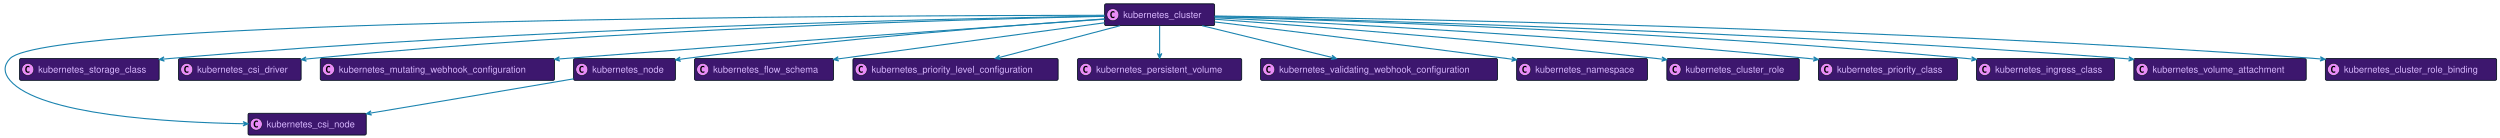
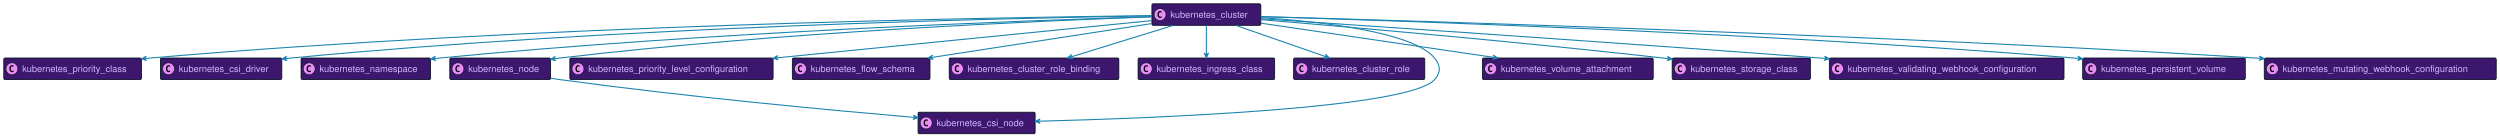
- <svg xmlns="http://www.w3.org/2000/svg" xmlns:xlink="http://www.w3.org/1999/xlink" width="4569" height="252" preserveAspectRatio="none" style="width:4569px;height:252px;background:#00000000">
-   <a xlink:actuate="onRequest" xlink:href="#a" xlink:show="new" xlink:title="#kubernetes_csi_node" xlink:type="simple" target="_top">
-     <rect id="a" width="216" height="39.789" x="453.33" y="207" fill="#3D176E" rx="2.5" ry="2.5" style="stroke:#000d19;stroke-width:1.5" />
-     <circle cx="468.33" cy="226.894" r="11" fill="#E98DF7" style="stroke:#000d19;stroke-width:1" />
-     <path d="M471.299 232.535q-.578.297-1.219.438-.64.156-1.344.156-2.5 0-3.828-1.64-1.312-1.657-1.312-4.782t1.312-4.781q1.328-1.656 3.828-1.656.703 0 1.344.156.656.156 1.219.453v2.719q-.625-.579-1.219-.844-.594-.281-1.219-.281-1.344 0-2.031 1.078-.688 1.062-.688 3.156 0 2.094.688 3.172.688 1.062 2.031 1.062.625 0 1.219-.265.594-.281 1.219-.86v2.72Z" />
-     <text x="487.33" y="232.78" fill="#D9B8FF" font-family="Helvetica" font-size="17" textLength="174">kubernetes_csi_node</text>
+ <svg xmlns="http://www.w3.org/2000/svg" xmlns:xlink="http://www.w3.org/1999/xlink" width="4613" height="252" preserveAspectRatio="none" style="width:4613px;height:252px;background:#00000000">
+   <a xlink:actuate="onRequest" xlink:href="#a" xlink:show="new" xlink:title="#kubernetes_priority_class" xlink:type="simple" target="_top">
+     <rect id="a" width="254" height="39.789" x="7" y="107" fill="#3D176E" rx="2.5" ry="2.5" style="stroke:#000d19;stroke-width:1.5" />
+     <circle cx="22" cy="126.894" r="11" fill="#E98DF7" style="stroke:#000d19;stroke-width:1" />
+     <path d="M24.969 132.535q-.578.297-1.219.438-.64.156-1.344.156-2.5 0-3.828-1.64-1.312-1.657-1.312-4.782t1.312-4.781q1.328-1.657 3.828-1.657.703 0 1.344.157.656.156 1.219.453v2.719q-.625-.579-1.219-.844-.594-.281-1.219-.281-1.343 0-2.031 1.078-.688 1.062-.688 3.156 0 2.094.688 3.172.688 1.062 2.031 1.062.625 0 1.219-.265.594-.281 1.219-.86v2.72Z" />
+     <text x="41" y="132.78" fill="#D9B8FF" font-family="Helvetica" font-size="17" textLength="212">kubernetes_priority_class</text>
  </a>
-   <a xlink:actuate="onRequest" xlink:href="#b" xlink:show="new" xlink:title="#kubernetes_storage_class" xlink:type="simple" target="_top">
-     <rect id="b" width="255" height="39.789" x="35.83" y="107" fill="#3D176E" rx="2.5" ry="2.5" style="stroke:#000d19;stroke-width:1.5" />
-     <circle cx="50.83" cy="126.894" r="11" fill="#E98DF7" style="stroke:#000d19;stroke-width:1" />
-     <path d="M53.799 132.535q-.578.297-1.219.438-.64.156-1.344.156-2.5 0-3.828-1.64-1.312-1.657-1.312-4.782t1.312-4.781q1.328-1.657 3.828-1.657.703 0 1.344.157.656.156 1.219.453v2.719q-.625-.579-1.219-.844-.594-.281-1.219-.281-1.343 0-2.031 1.078-.688 1.062-.688 3.156 0 2.094.688 3.172.688 1.062 2.031 1.062.625 0 1.219-.265.594-.281 1.219-.86v2.72Z" />
-     <text x="69.83" y="132.78" fill="#D9B8FF" font-family="Helvetica" font-size="17" textLength="213">kubernetes_storage_class</text>
+   <a xlink:actuate="onRequest" xlink:href="#b" xlink:show="new" xlink:title="#kubernetes_csi_driver" xlink:type="simple" target="_top">
+     <rect id="b" width="224" height="39.789" x="296" y="107" fill="#3D176E" rx="2.5" ry="2.5" style="stroke:#000d19;stroke-width:1.5" />
+     <circle cx="311" cy="126.894" r="11" fill="#E98DF7" style="stroke:#000d19;stroke-width:1" />
+     <path d="M313.969 132.535q-.578.297-1.219.438-.64.156-1.344.156-2.5 0-3.828-1.64-1.312-1.657-1.312-4.782t1.312-4.781q1.328-1.657 3.828-1.657.703 0 1.344.157.656.156 1.219.453v2.719q-.625-.579-1.219-.844-.594-.281-1.219-.281-1.344 0-2.031 1.078-.688 1.062-.688 3.156 0 2.094.688 3.172.688 1.062 2.031 1.062.625 0 1.219-.265.594-.281 1.219-.86v2.72Z" />
+     <text x="330" y="132.78" fill="#D9B8FF" font-family="Helvetica" font-size="17" textLength="182">kubernetes_csi_driver</text>
  </a>
-   <a xlink:actuate="onRequest" xlink:href="#c" xlink:show="new" xlink:title="#kubernetes_csi_driver" xlink:type="simple" target="_top">
-     <rect id="c" width="224" height="39.789" x="326.33" y="107" fill="#3D176E" rx="2.5" ry="2.5" style="stroke:#000d19;stroke-width:1.5" />
-     <circle cx="341.33" cy="126.894" r="11" fill="#E98DF7" style="stroke:#000d19;stroke-width:1" />
-     <path d="M344.299 132.535q-.578.297-1.219.438-.64.156-1.344.156-2.5 0-3.828-1.64-1.312-1.657-1.312-4.782t1.312-4.781q1.328-1.657 3.828-1.657.703 0 1.344.157.656.156 1.219.453v2.719q-.625-.579-1.219-.844-.594-.281-1.219-.281-1.344 0-2.031 1.078-.688 1.062-.688 3.156 0 2.094.688 3.172.688 1.062 2.031 1.062.625 0 1.219-.265.594-.281 1.219-.86v2.72Z" />
-     <text x="360.33" y="132.78" fill="#D9B8FF" font-family="Helvetica" font-size="17" textLength="182">kubernetes_csi_driver</text>
+   <a xlink:actuate="onRequest" xlink:href="#c" xlink:show="new" xlink:title="#kubernetes_namespace" xlink:type="simple" target="_top">
+     <rect id="c" width="239" height="39.789" x="555.5" y="107" fill="#3D176E" rx="2.5" ry="2.5" style="stroke:#000d19;stroke-width:1.5" />
+     <circle cx="570.5" cy="126.894" r="11" fill="#E98DF7" style="stroke:#000d19;stroke-width:1" />
+     <path d="M573.469 132.535q-.578.297-1.219.438-.64.156-1.344.156-2.5 0-3.828-1.64-1.312-1.657-1.312-4.782t1.312-4.781q1.328-1.657 3.828-1.657.703 0 1.344.157.656.156 1.219.453v2.719q-.625-.579-1.219-.844-.594-.281-1.219-.281-1.343 0-2.031 1.078-.688 1.062-.688 3.156 0 2.094.688 3.172.688 1.062 2.031 1.062.625 0 1.219-.265.594-.281 1.219-.86v2.72Z" />
+     <text x="589.5" y="132.78" fill="#D9B8FF" font-family="Helvetica" font-size="17" textLength="197">kubernetes_namespace</text>
  </a>
-   <a xlink:actuate="onRequest" xlink:href="#d" xlink:show="new" xlink:title="#kubernetes_mutating_webhook_configuration" xlink:type="simple" target="_top">
-     <rect id="d" width="428" height="39.789" x="585.33" y="107" fill="#3D176E" rx="2.5" ry="2.5" style="stroke:#000d19;stroke-width:1.5" />
-     <circle cx="600.33" cy="126.894" r="11" fill="#E98DF7" style="stroke:#000d19;stroke-width:1" />
-     <path d="M603.299 132.535q-.578.297-1.219.438-.64.156-1.344.156-2.5 0-3.828-1.64-1.312-1.657-1.312-4.782t1.312-4.781q1.328-1.657 3.828-1.657.703 0 1.344.157.656.156 1.219.453v2.719q-.625-.579-1.219-.844-.594-.281-1.219-.281-1.343 0-2.031 1.078-.688 1.062-.688 3.156 0 2.094.688 3.172.688 1.062 2.031 1.062.625 0 1.219-.265.594-.281 1.219-.86v2.72Z" />
-     <text x="619.33" y="132.78" fill="#D9B8FF" font-family="Helvetica" font-size="17" textLength="386">kubernetes_mutating_webhook_configuration</text>
+   <a xlink:actuate="onRequest" xlink:href="#d" xlink:show="new" xlink:title="#kubernetes_cluster" xlink:type="simple" target="_top">
+     <rect id="d" width="201" height="39.789" x="2125.5" y="7" fill="#3D176E" rx="2.5" ry="2.5" style="stroke:#000d19;stroke-width:1.5" />
+     <circle cx="2140.5" cy="26.895" r="11" fill="#E98DF7" style="stroke:#000d19;stroke-width:1" />
+     <path d="M2143.469 32.535q-.578.297-1.219.438-.64.156-1.344.156-2.5 0-3.828-1.64-1.312-1.657-1.312-4.782t1.312-4.781q1.328-1.656 3.828-1.656.703 0 1.344.156.656.156 1.219.453v2.719q-.625-.578-1.219-.844-.594-.281-1.219-.281-1.343 0-2.031 1.078-.688 1.062-.688 3.156 0 2.094.688 3.172.688 1.062 2.031 1.062.625 0 1.219-.265.594-.281 1.219-.86v2.72Z" />
+     <text x="2159.5" y="32.78" fill="#D9B8FF" font-family="Helvetica" font-size="17" textLength="159">kubernetes_cluster</text>
  </a>
  <a xlink:actuate="onRequest" xlink:href="#e" xlink:show="new" xlink:title="#kubernetes_node" xlink:type="simple" target="_top">
-     <rect id="e" width="186" height="39.789" x="1048.33" y="107" fill="#3D176E" rx="2.5" ry="2.5" style="stroke:#000d19;stroke-width:1.5" />
-     <circle cx="1063.33" cy="126.894" r="11" fill="#E98DF7" style="stroke:#000d19;stroke-width:1" />
-     <path d="M1066.299 132.535q-.578.297-1.219.438-.64.156-1.344.156-2.5 0-3.828-1.64-1.312-1.657-1.312-4.782t1.312-4.781q1.328-1.657 3.828-1.657.703 0 1.344.157.656.156 1.219.453v2.719q-.625-.579-1.219-.844-.594-.281-1.219-.281-1.344 0-2.031 1.078-.688 1.062-.688 3.156 0 2.094.688 3.172.688 1.062 2.031 1.062.625 0 1.219-.265.594-.281 1.219-.86v2.72Z" />
-     <text x="1082.33" y="132.78" fill="#D9B8FF" font-family="Helvetica" font-size="17" textLength="144">kubernetes_node</text>
+     <rect id="e" width="186" height="39.789" x="830" y="107" fill="#3D176E" rx="2.5" ry="2.5" style="stroke:#000d19;stroke-width:1.5" />
+     <circle cx="845" cy="126.894" r="11" fill="#E98DF7" style="stroke:#000d19;stroke-width:1" />
+     <path d="M847.969 132.535q-.578.297-1.219.438-.64.156-1.344.156-2.5 0-3.828-1.64-1.312-1.657-1.312-4.782t1.312-4.781q1.328-1.657 3.828-1.657.703 0 1.344.157.656.156 1.219.453v2.719q-.625-.579-1.219-.844-.594-.281-1.219-.281-1.343 0-2.031 1.078-.688 1.062-.688 3.156 0 2.094.688 3.172.688 1.062 2.031 1.062.625 0 1.219-.265.594-.281 1.219-.86v2.72Z" />
+     <text x="864" y="132.78" fill="#D9B8FF" font-family="Helvetica" font-size="17" textLength="144">kubernetes_node</text>
  </a>
-   <a xlink:actuate="onRequest" xlink:href="#f" xlink:show="new" xlink:title="#kubernetes_flow_schema" xlink:type="simple" target="_top">
-     <rect id="f" width="254" height="39.789" x="1269.33" y="107" fill="#3D176E" rx="2.5" ry="2.5" style="stroke:#000d19;stroke-width:1.5" />
-     <circle cx="1284.33" cy="126.894" r="11" fill="#E98DF7" style="stroke:#000d19;stroke-width:1" />
-     <path d="M1287.299 132.535q-.578.297-1.219.438-.64.156-1.344.156-2.5 0-3.828-1.64-1.312-1.657-1.312-4.782t1.312-4.781q1.328-1.657 3.828-1.657.703 0 1.344.157.656.156 1.219.453v2.719q-.625-.579-1.219-.844-.594-.281-1.219-.281-1.344 0-2.031 1.078-.688 1.062-.688 3.156 0 2.094.688 3.172.688 1.062 2.031 1.062.625 0 1.219-.265.594-.281 1.219-.86v2.72Z" />
-     <text x="1303.33" y="132.78" fill="#D9B8FF" font-family="Helvetica" font-size="17" textLength="212">kubernetes_flow_schema</text>
+   <a xlink:actuate="onRequest" xlink:href="#f" xlink:show="new" xlink:title="#kubernetes_priority_level_configuration" xlink:type="simple" target="_top">
+     <rect id="f" width="375" height="39.789" x="1051.5" y="107" fill="#3D176E" rx="2.5" ry="2.5" style="stroke:#000d19;stroke-width:1.5" />
+     <circle cx="1066.5" cy="126.894" r="11" fill="#E98DF7" style="stroke:#000d19;stroke-width:1" />
+     <path d="M1069.469 132.535q-.578.297-1.219.438-.64.156-1.344.156-2.5 0-3.828-1.64-1.312-1.657-1.312-4.782t1.312-4.781q1.328-1.657 3.828-1.657.703 0 1.344.157.656.156 1.219.453v2.719q-.625-.579-1.219-.844-.594-.281-1.219-.281-1.343 0-2.031 1.078-.688 1.062-.688 3.156 0 2.094.688 3.172.688 1.062 2.031 1.062.625 0 1.219-.265.594-.281 1.219-.86v2.72Z" />
+     <text x="1085.5" y="132.78" fill="#D9B8FF" font-family="Helvetica" font-size="17" textLength="333">kubernetes_priority_level_configuration</text>
  </a>
-   <a xlink:actuate="onRequest" xlink:href="#g" xlink:show="new" xlink:title="#kubernetes_priority_level_configuration" xlink:type="simple" target="_top">
-     <rect id="g" width="375" height="39.789" x="1558.83" y="107" fill="#3D176E" rx="2.5" ry="2.5" style="stroke:#000d19;stroke-width:1.5" />
-     <circle cx="1573.83" cy="126.894" r="11" fill="#E98DF7" style="stroke:#000d19;stroke-width:1" />
-     <path d="M1576.799 132.535q-.578.297-1.219.438-.64.156-1.344.156-2.5 0-3.828-1.64-1.312-1.657-1.312-4.782t1.312-4.781q1.328-1.657 3.828-1.657.703 0 1.344.157.656.156 1.219.453v2.719q-.625-.579-1.219-.844-.594-.281-1.219-.281-1.344 0-2.031 1.078-.688 1.062-.688 3.156 0 2.094.688 3.172.688 1.062 2.031 1.062.625 0 1.219-.265.594-.281 1.219-.86v2.72Z" />
-     <text x="1592.83" y="132.78" fill="#D9B8FF" font-family="Helvetica" font-size="17" textLength="333">kubernetes_priority_level_configuration</text>
+   <a xlink:actuate="onRequest" xlink:href="#g" xlink:show="new" xlink:title="#kubernetes_flow_schema" xlink:type="simple" target="_top">
+     <rect id="g" width="254" height="39.789" x="1462" y="107" fill="#3D176E" rx="2.5" ry="2.5" style="stroke:#000d19;stroke-width:1.5" />
+     <circle cx="1477" cy="126.894" r="11" fill="#E98DF7" style="stroke:#000d19;stroke-width:1" />
+     <path d="M1479.969 132.535q-.578.297-1.219.438-.64.156-1.344.156-2.5 0-3.828-1.64-1.312-1.657-1.312-4.782t1.312-4.781q1.328-1.657 3.828-1.657.703 0 1.344.157.656.156 1.219.453v2.719q-.625-.579-1.219-.844-.594-.281-1.219-.281-1.343 0-2.031 1.078-.688 1.062-.688 3.156 0 2.094.688 3.172.688 1.062 2.031 1.062.625 0 1.219-.265.594-.281 1.219-.86v2.72Z" />
+     <text x="1496" y="132.78" fill="#D9B8FF" font-family="Helvetica" font-size="17" textLength="212">kubernetes_flow_schema</text>
  </a>
-   <a xlink:actuate="onRequest" xlink:href="#h" xlink:show="new" xlink:title="#kubernetes_cluster" xlink:type="simple" target="_top">
-     <rect id="h" width="201" height="39.789" x="2018.83" y="7" fill="#3D176E" rx="2.5" ry="2.5" style="stroke:#000d19;stroke-width:1.5" />
-     <circle cx="2033.83" cy="26.895" r="11" fill="#E98DF7" style="stroke:#000d19;stroke-width:1" />
-     <path d="M2036.799 32.535q-.578.297-1.219.438-.64.156-1.344.156-2.5 0-3.828-1.64-1.312-1.657-1.312-4.782t1.312-4.781q1.328-1.656 3.828-1.656.703 0 1.344.156.656.156 1.219.453v2.719q-.625-.578-1.219-.844-.594-.281-1.219-.281-1.344 0-2.031 1.078-.688 1.062-.688 3.156 0 2.094.688 3.172.688 1.062 2.031 1.062.625 0 1.219-.265.594-.281 1.219-.86v2.72Z" />
-     <text x="2052.83" y="32.78" fill="#D9B8FF" font-family="Helvetica" font-size="17" textLength="159">kubernetes_cluster</text>
+   <a xlink:actuate="onRequest" xlink:href="#h" xlink:show="new" xlink:title="#kubernetes_cluster_role_binding" xlink:type="simple" target="_top">
+     <rect id="h" width="313" height="39.789" x="1751.5" y="107" fill="#3D176E" rx="2.5" ry="2.5" style="stroke:#000d19;stroke-width:1.5" />
+     <circle cx="1766.5" cy="126.894" r="11" fill="#E98DF7" style="stroke:#000d19;stroke-width:1" />
+     <path d="M1769.469 132.535q-.578.297-1.219.438-.64.156-1.344.156-2.5 0-3.828-1.64-1.312-1.657-1.312-4.782t1.312-4.781q1.328-1.657 3.828-1.657.703 0 1.344.157.656.156 1.219.453v2.719q-.625-.579-1.219-.844-.594-.281-1.219-.281-1.343 0-2.031 1.078-.688 1.062-.688 3.156 0 2.094.688 3.172.688 1.062 2.031 1.062.625 0 1.219-.265.594-.281 1.219-.86v2.72Z" />
+     <text x="1785.5" y="132.78" fill="#D9B8FF" font-family="Helvetica" font-size="17" textLength="271">kubernetes_cluster_role_binding</text>
  </a>
-   <a xlink:actuate="onRequest" xlink:href="#i" xlink:show="new" xlink:title="#kubernetes_persistent_volume" xlink:type="simple" target="_top">
-     <rect id="i" width="300" height="39.789" x="1969.33" y="107" fill="#3D176E" rx="2.5" ry="2.5" style="stroke:#000d19;stroke-width:1.5" />
-     <circle cx="1984.33" cy="126.894" r="11" fill="#E98DF7" style="stroke:#000d19;stroke-width:1" />
-     <path d="M1987.299 132.535q-.578.297-1.219.438-.64.156-1.344.156-2.5 0-3.828-1.64-1.312-1.657-1.312-4.782t1.312-4.781q1.328-1.657 3.828-1.657.703 0 1.344.157.656.156 1.219.453v2.719q-.625-.579-1.219-.844-.594-.281-1.219-.281-1.344 0-2.031 1.078-.688 1.062-.688 3.156 0 2.094.688 3.172.688 1.062 2.031 1.062.625 0 1.219-.265.594-.281 1.219-.86v2.72Z" />
-     <text x="2003.33" y="132.78" fill="#D9B8FF" font-family="Helvetica" font-size="17" textLength="258">kubernetes_persistent_volume</text>
+   <a xlink:actuate="onRequest" xlink:href="#i" xlink:show="new" xlink:title="#kubernetes_ingress_class" xlink:type="simple" target="_top">
+     <rect id="i" width="252" height="39.789" x="2100" y="107" fill="#3D176E" rx="2.5" ry="2.5" style="stroke:#000d19;stroke-width:1.5" />
+     <circle cx="2115" cy="126.894" r="11" fill="#E98DF7" style="stroke:#000d19;stroke-width:1" />
+     <path d="M2117.969 132.535q-.578.297-1.219.438-.64.156-1.344.156-2.5 0-3.828-1.64-1.312-1.657-1.312-4.782t1.312-4.781q1.328-1.657 3.828-1.657.703 0 1.344.157.656.156 1.219.453v2.719q-.625-.579-1.219-.844-.594-.281-1.219-.281-1.343 0-2.031 1.078-.688 1.062-.688 3.156 0 2.094.688 3.172.688 1.062 2.031 1.062.625 0 1.219-.265.594-.281 1.219-.86v2.72Z" />
+     <text x="2134" y="132.78" fill="#D9B8FF" font-family="Helvetica" font-size="17" textLength="210">kubernetes_ingress_class</text>
  </a>
-   <a xlink:actuate="onRequest" xlink:href="#j" xlink:show="new" xlink:title="#kubernetes_validating_webhook_configuration" xlink:type="simple" target="_top">
-     <rect id="j" width="433" height="39.789" x="2303.83" y="107" fill="#3D176E" rx="2.5" ry="2.5" style="stroke:#000d19;stroke-width:1.5" />
-     <circle cx="2318.83" cy="126.894" r="11" fill="#E98DF7" style="stroke:#000d19;stroke-width:1" />
-     <path d="M2321.799 132.535q-.578.297-1.219.438-.64.156-1.344.156-2.5 0-3.828-1.64-1.312-1.657-1.312-4.782t1.312-4.781q1.328-1.657 3.828-1.657.703 0 1.344.157.656.156 1.219.453v2.719q-.625-.579-1.219-.844-.594-.281-1.219-.281-1.343 0-2.031 1.078-.688 1.062-.688 3.156 0 2.094.688 3.172.688 1.062 2.031 1.062.625 0 1.219-.265.594-.281 1.219-.86v2.72Z" />
-     <text x="2337.83" y="132.78" fill="#D9B8FF" font-family="Helvetica" font-size="17" textLength="391">kubernetes_validating_webhook_configuration</text>
+   <a xlink:actuate="onRequest" xlink:href="#j" xlink:show="new" xlink:title="#kubernetes_cluster_role" xlink:type="simple" target="_top">
+     <rect id="j" width="242" height="39.789" x="2387" y="107" fill="#3D176E" rx="2.5" ry="2.5" style="stroke:#000d19;stroke-width:1.5" />
+     <circle cx="2402" cy="126.894" r="11" fill="#E98DF7" style="stroke:#000d19;stroke-width:1" />
+     <path d="M2404.969 132.535q-.578.297-1.219.438-.64.156-1.344.156-2.5 0-3.828-1.64-1.312-1.657-1.312-4.782t1.312-4.781q1.328-1.657 3.828-1.657.703 0 1.344.157.656.156 1.219.453v2.719q-.625-.579-1.219-.844-.594-.281-1.219-.281-1.343 0-2.031 1.078-.688 1.062-.688 3.156 0 2.094.688 3.172.688 1.062 2.031 1.062.625 0 1.219-.265.594-.281 1.219-.86v2.72Z" />
+     <text x="2421" y="132.78" fill="#D9B8FF" font-family="Helvetica" font-size="17" textLength="200">kubernetes_cluster_role</text>
  </a>
-   <a xlink:actuate="onRequest" xlink:href="#k" xlink:show="new" xlink:title="#kubernetes_namespace" xlink:type="simple" target="_top">
-     <rect id="k" width="239" height="39.789" x="2771.83" y="107" fill="#3D176E" rx="2.5" ry="2.5" style="stroke:#000d19;stroke-width:1.5" />
-     <circle cx="2786.83" cy="126.894" r="11" fill="#E98DF7" style="stroke:#000d19;stroke-width:1" />
-     <path d="M2789.799 132.535q-.578.297-1.219.438-.64.156-1.344.156-2.5 0-3.828-1.64-1.312-1.657-1.312-4.782t1.312-4.781q1.328-1.657 3.828-1.657.703 0 1.344.157.656.156 1.219.453v2.719q-.625-.579-1.219-.844-.594-.281-1.219-.281-1.343 0-2.031 1.078-.688 1.062-.688 3.156 0 2.094.688 3.172.688 1.062 2.031 1.062.625 0 1.219-.265.594-.281 1.219-.86v2.72Z" />
-     <text x="2805.83" y="132.78" fill="#D9B8FF" font-family="Helvetica" font-size="17" textLength="197">kubernetes_namespace</text>
+   <a xlink:actuate="onRequest" xlink:href="#k" xlink:show="new" xlink:title="#kubernetes_csi_node" xlink:type="simple" target="_top">
+     <rect id="k" width="216" height="39.789" x="1694" y="207" fill="#3D176E" rx="2.5" ry="2.5" style="stroke:#000d19;stroke-width:1.5" />
+     <circle cx="1709" cy="226.894" r="11" fill="#E98DF7" style="stroke:#000d19;stroke-width:1" />
+     <path d="M1711.969 232.535q-.578.297-1.219.438-.64.156-1.344.156-2.5 0-3.828-1.64-1.312-1.657-1.312-4.782t1.312-4.781q1.328-1.656 3.828-1.656.703 0 1.344.156.656.156 1.219.453v2.719q-.625-.579-1.219-.844-.594-.281-1.219-.281-1.343 0-2.031 1.078-.688 1.062-.688 3.156 0 2.094.688 3.172.688 1.062 2.031 1.062.625 0 1.219-.265.594-.281 1.219-.86v2.72Z" />
+     <text x="1728" y="232.78" fill="#D9B8FF" font-family="Helvetica" font-size="17" textLength="174">kubernetes_csi_node</text>
  </a>
-   <a xlink:actuate="onRequest" xlink:href="#l" xlink:show="new" xlink:title="#kubernetes_cluster_role" xlink:type="simple" target="_top">
-     <rect id="l" width="242" height="39.789" x="3046.33" y="107" fill="#3D176E" rx="2.5" ry="2.5" style="stroke:#000d19;stroke-width:1.5" />
-     <circle cx="3061.33" cy="126.894" r="11" fill="#E98DF7" style="stroke:#000d19;stroke-width:1" />
-     <path d="M3064.299 132.535q-.578.297-1.219.438-.64.156-1.344.156-2.5 0-3.828-1.64-1.312-1.657-1.312-4.782t1.312-4.781q1.328-1.657 3.828-1.657.703 0 1.344.157.656.156 1.219.453v2.719q-.625-.579-1.219-.844-.594-.281-1.219-.281-1.343 0-2.031 1.078-.688 1.062-.688 3.156 0 2.094.688 3.172.688 1.062 2.031 1.062.625 0 1.219-.265.594-.281 1.219-.86v2.72Z" />
-     <text x="3080.33" y="132.78" fill="#D9B8FF" font-family="Helvetica" font-size="17" textLength="200">kubernetes_cluster_role</text>
+   <a xlink:actuate="onRequest" xlink:href="#l" xlink:show="new" xlink:title="#kubernetes_volume_attachment" xlink:type="simple" target="_top">
+     <rect id="l" width="315" height="39.789" x="2735.5" y="107" fill="#3D176E" rx="2.5" ry="2.5" style="stroke:#000d19;stroke-width:1.5" />
+     <circle cx="2750.5" cy="126.894" r="11" fill="#E98DF7" style="stroke:#000d19;stroke-width:1" />
+     <path d="M2753.469 132.535q-.578.297-1.219.438-.64.156-1.344.156-2.5 0-3.828-1.64-1.312-1.657-1.312-4.782t1.312-4.781q1.328-1.657 3.828-1.657.703 0 1.344.157.656.156 1.219.453v2.719q-.625-.579-1.219-.844-.594-.281-1.219-.281-1.343 0-2.031 1.078-.688 1.062-.688 3.156 0 2.094.688 3.172.688 1.062 2.031 1.062.625 0 1.219-.265.594-.281 1.219-.86v2.72Z" />
+     <text x="2769.5" y="132.78" fill="#D9B8FF" font-family="Helvetica" font-size="17" textLength="273">kubernetes_volume_attachment</text>
  </a>
-   <a xlink:actuate="onRequest" xlink:href="#m" xlink:show="new" xlink:title="#kubernetes_priority_class" xlink:type="simple" target="_top">
-     <rect id="m" width="254" height="39.789" x="3323.33" y="107" fill="#3D176E" rx="2.5" ry="2.5" style="stroke:#000d19;stroke-width:1.5" />
-     <circle cx="3338.33" cy="126.894" r="11" fill="#E98DF7" style="stroke:#000d19;stroke-width:1" />
-     <path d="M3341.299 132.535q-.578.297-1.219.438-.64.156-1.344.156-2.5 0-3.828-1.64-1.312-1.657-1.312-4.782t1.312-4.781q1.328-1.657 3.828-1.657.703 0 1.344.157.656.156 1.219.453v2.719q-.625-.579-1.219-.844-.594-.281-1.219-.281-1.343 0-2.031 1.078-.688 1.062-.688 3.156 0 2.094.688 3.172.688 1.062 2.031 1.062.625 0 1.219-.265.594-.281 1.219-.86v2.72Z" />
-     <text x="3357.33" y="132.78" fill="#D9B8FF" font-family="Helvetica" font-size="17" textLength="212">kubernetes_priority_class</text>
+   <a xlink:actuate="onRequest" xlink:href="#m" xlink:show="new" xlink:title="#kubernetes_storage_class" xlink:type="simple" target="_top">
+     <rect id="m" width="255" height="39.789" x="3085.5" y="107" fill="#3D176E" rx="2.5" ry="2.5" style="stroke:#000d19;stroke-width:1.5" />
+     <circle cx="3100.5" cy="126.894" r="11" fill="#E98DF7" style="stroke:#000d19;stroke-width:1" />
+     <path d="M3103.469 132.535q-.578.297-1.219.438-.64.156-1.344.156-2.5 0-3.828-1.64-1.312-1.657-1.312-4.782t1.312-4.781q1.328-1.657 3.828-1.657.703 0 1.344.157.656.156 1.219.453v2.719q-.625-.579-1.219-.844-.594-.281-1.219-.281-1.343 0-2.031 1.078-.688 1.062-.688 3.156 0 2.094.688 3.172.688 1.062 2.031 1.062.625 0 1.219-.265.594-.281 1.219-.86v2.72Z" />
+     <text x="3119.5" y="132.78" fill="#D9B8FF" font-family="Helvetica" font-size="17" textLength="213">kubernetes_storage_class</text>
  </a>
-   <a xlink:actuate="onRequest" xlink:href="#n" xlink:show="new" xlink:title="#kubernetes_ingress_class" xlink:type="simple" target="_top">
-     <rect id="n" width="252" height="39.789" x="3612.33" y="107" fill="#3D176E" rx="2.5" ry="2.5" style="stroke:#000d19;stroke-width:1.5" />
-     <circle cx="3627.33" cy="126.894" r="11" fill="#E98DF7" style="stroke:#000d19;stroke-width:1" />
-     <path d="M3630.299 132.535q-.578.297-1.219.438-.64.156-1.344.156-2.5 0-3.828-1.64-1.312-1.657-1.312-4.782t1.312-4.781q1.328-1.657 3.828-1.657.703 0 1.344.157.656.156 1.219.453v2.719q-.625-.579-1.219-.844-.594-.281-1.219-.281-1.343 0-2.031 1.078-.688 1.062-.688 3.156 0 2.094.688 3.172.688 1.062 2.031 1.062.625 0 1.219-.265.594-.281 1.219-.86v2.72Z" />
-     <text x="3646.33" y="132.78" fill="#D9B8FF" font-family="Helvetica" font-size="17" textLength="210">kubernetes_ingress_class</text>
+   <a xlink:actuate="onRequest" xlink:href="#n" xlink:show="new" xlink:title="#kubernetes_validating_webhook_configuration" xlink:type="simple" target="_top">
+     <rect id="n" width="433" height="39.789" x="3375.5" y="107" fill="#3D176E" rx="2.5" ry="2.5" style="stroke:#000d19;stroke-width:1.5" />
+     <circle cx="3390.5" cy="126.894" r="11" fill="#E98DF7" style="stroke:#000d19;stroke-width:1" />
+     <path d="M3393.469 132.535q-.578.297-1.219.438-.64.156-1.344.156-2.5 0-3.828-1.64-1.312-1.657-1.312-4.782t1.312-4.781q1.328-1.657 3.828-1.657.703 0 1.344.157.656.156 1.219.453v2.719q-.625-.579-1.219-.844-.594-.281-1.219-.281-1.343 0-2.031 1.078-.688 1.062-.688 3.156 0 2.094.688 3.172.688 1.062 2.031 1.062.625 0 1.219-.265.594-.281 1.219-.86v2.72Z" />
+     <text x="3409.5" y="132.78" fill="#D9B8FF" font-family="Helvetica" font-size="17" textLength="391">kubernetes_validating_webhook_configuration</text>
  </a>
-   <a xlink:actuate="onRequest" xlink:href="#o" xlink:show="new" xlink:title="#kubernetes_volume_attachment" xlink:type="simple" target="_top">
-     <rect id="o" width="315" height="39.789" x="3899.83" y="107" fill="#3D176E" rx="2.5" ry="2.5" style="stroke:#000d19;stroke-width:1.5" />
-     <circle cx="3914.83" cy="126.894" r="11" fill="#E98DF7" style="stroke:#000d19;stroke-width:1" />
-     <path d="M3917.799 132.535q-.578.297-1.219.438-.64.156-1.344.156-2.5 0-3.828-1.64-1.312-1.657-1.312-4.782t1.312-4.781q1.328-1.657 3.828-1.657.703 0 1.344.157.656.156 1.219.453v2.719q-.625-.579-1.219-.844-.594-.281-1.219-.281-1.343 0-2.031 1.078-.688 1.062-.688 3.156 0 2.094.688 3.172.688 1.062 2.031 1.062.625 0 1.219-.265.594-.281 1.219-.86v2.72Z" />
-     <text x="3933.83" y="132.78" fill="#D9B8FF" font-family="Helvetica" font-size="17" textLength="273">kubernetes_volume_attachment</text>
+   <a xlink:actuate="onRequest" xlink:href="#o" xlink:show="new" xlink:title="#kubernetes_persistent_volume" xlink:type="simple" target="_top">
+     <rect id="o" width="300" height="39.789" x="3843" y="107" fill="#3D176E" rx="2.5" ry="2.5" style="stroke:#000d19;stroke-width:1.5" />
+     <circle cx="3858" cy="126.894" r="11" fill="#E98DF7" style="stroke:#000d19;stroke-width:1" />
+     <path d="M3860.969 132.535q-.578.297-1.219.438-.64.156-1.344.156-2.5 0-3.828-1.64-1.312-1.657-1.312-4.782t1.312-4.781q1.328-1.657 3.828-1.657.703 0 1.344.157.656.156 1.219.453v2.719q-.625-.579-1.219-.844-.594-.281-1.219-.281-1.343 0-2.031 1.078-.688 1.062-.688 3.156 0 2.094.688 3.172.688 1.062 2.031 1.062.625 0 1.219-.265.594-.281 1.219-.86v2.72Z" />
+     <text x="3877" y="132.78" fill="#D9B8FF" font-family="Helvetica" font-size="17" textLength="258">kubernetes_persistent_volume</text>
  </a>
-   <a xlink:actuate="onRequest" xlink:href="#p" xlink:show="new" xlink:title="#kubernetes_cluster_role_binding" xlink:type="simple" target="_top">
-     <rect id="p" width="313" height="39.789" x="4249.83" y="107" fill="#3D176E" rx="2.5" ry="2.5" style="stroke:#000d19;stroke-width:1.5" />
-     <circle cx="4264.83" cy="126.894" r="11" fill="#E98DF7" style="stroke:#000d19;stroke-width:1" />
-     <path d="M4267.799 132.535q-.578.297-1.219.438-.64.156-1.344.156-2.5 0-3.828-1.64-1.312-1.657-1.312-4.782t1.312-4.781q1.328-1.657 3.828-1.657.703 0 1.344.157.656.156 1.219.453v2.719q-.625-.579-1.219-.844-.594-.281-1.219-.281-1.343 0-2.031 1.078-.688 1.062-.688 3.156 0 2.094.688 3.172.688 1.062 2.031 1.062.625 0 1.219-.265.594-.281 1.219-.86v2.72Z" />
-     <text x="4283.83" y="132.78" fill="#D9B8FF" font-family="Helvetica" font-size="17" textLength="271">kubernetes_cluster_role_binding</text>
+   <a xlink:actuate="onRequest" xlink:href="#p" xlink:show="new" xlink:title="#kubernetes_mutating_webhook_configuration" xlink:type="simple" target="_top">
+     <rect id="p" width="428" height="39.789" x="4178" y="107" fill="#3D176E" rx="2.5" ry="2.5" style="stroke:#000d19;stroke-width:1.5" />
+     <circle cx="4193" cy="126.894" r="11" fill="#E98DF7" style="stroke:#000d19;stroke-width:1" />
+     <path d="M4195.969 132.535q-.578.297-1.219.438-.64.156-1.344.156-2.5 0-3.828-1.64-1.312-1.657-1.312-4.782t1.312-4.781q1.328-1.657 3.828-1.657.703 0 1.344.157.656.156 1.219.453v2.719q-.625-.579-1.219-.844-.594-.281-1.219-.281-1.343 0-2.031 1.078-.688 1.062-.688 3.156 0 2.094.688 3.172.688 1.062 2.031 1.062.625 0 1.219-.265.594-.281 1.219-.86v2.72Z" />
+     <text x="4212" y="132.78" fill="#D9B8FF" font-family="Helvetica" font-size="17" textLength="386">kubernetes_mutating_webhook_configuration</text>
  </a>
-   <path fill="none" d="M1048.31 144.1c-5.74.98-11.44 1.96-16.98 2.9-121.8 20.76-261.43 44.18-356.64 60.09" style="stroke:#1a83af;stroke-width:2" />
-   <path fill="#1A83AF" d="m669.63 207.94 9.539 2.453-4.608-3.282 3.281-4.608-8.212 5.437z" style="stroke:#1a83af;stroke-width:2" />
-   <path fill="none" d="M2119.33 47.36v54.3" style="stroke:#1a83af;stroke-width:2" />
-   <path fill="#1A83AF" d="m2119.33 106.68 4-9-4 4-4-4 4 9z" style="stroke:#1a83af;stroke-width:2" />
-   <path fill="none" d="M2197.12 47.01c69.06 16.88 169.69 41.47 240.26 58.72" style="stroke:#1a83af;stroke-width:2" />
-   <path fill="#1A83AF" d="m2442.41 106.96-7.795-6.02 2.938 4.834-4.835 2.938 9.692-1.752z" style="stroke:#1a83af;stroke-width:2" />
-   <path fill="none" d="M2018.61 27.95C1609.24 28.24 88.42 34.23 18.33 107c-12.33 12.8-11.63 26.55 0 40 54.43 62.93 287.4 76.76 429.91 79.2" style="stroke:#1a83af;stroke-width:2" />
-   <path fill="#1A83AF" d="m453.27 226.28-8.93-4.154 3.93 4.068-4.067 3.931 9.067-3.845z" style="stroke:#1a83af;stroke-width:2" />
-   <path fill="none" d="M2018.38 29.85C1770.75 35.1 1113.7 53.38 568.33 107c-4.16.41-8.39.86-12.66 1.34" style="stroke:#1a83af;stroke-width:2" />
-   <path fill="#1A83AF" d="m550.64 108.91 9.398 2.946-4.43-3.517 3.516-4.43-8.484 5.001z" style="stroke:#1a83af;stroke-width:2" />
-   <path fill="none" d="M2046.97 47.01c-64.11 16.85-157.46 41.37-223.09 58.62" style="stroke:#1a83af;stroke-width:2" />
-   <path fill="#1A83AF" d="m1818.81 106.96 9.72 1.584-4.884-2.854 2.853-4.884-7.689 6.154z" style="stroke:#1a83af;stroke-width:2" />
-   <path fill="none" d="M2018.57 29.37C1743.9 33.75 959.16 50.64 309.33 107c-4.3.37-8.67.78-13.08 1.21" style="stroke:#1a83af;stroke-width:2" />
-   <path fill="#1A83AF" d="m291.06 108.74 9.354 3.082-4.379-3.58 3.58-4.38-8.555 4.878z" style="stroke:#1a83af;stroke-width:2" />
-   <path fill="none" d="M2220.02 40.08c125.27 15.14 345.69 42.11 534.31 66.92 4.11.54 8.28 1.09 12.5 1.66" style="stroke:#1a83af;stroke-width:2" />
-   <path fill="#1A83AF" d="m2771.79 109.32-8.396-5.148 3.44 4.49-4.492 3.44 9.448-2.782z" style="stroke:#1a83af;stroke-width:2" />
-   <path fill="none" d="M2220.04 35.13c167.84 12.24 515.28 39.13 808.29 71.87 4.18.47 8.42.96 12.7 1.46" style="stroke:#1a83af;stroke-width:2" />
-   <path fill="#1A83AF" d="m3046.08 109.07-8.468-5.028 3.503 4.441-4.442 3.503 9.407-2.916z" style="stroke:#1a83af;stroke-width:2" />
-   <path fill="none" d="M2219.95 32.5c204.83 9.63 684.84 34.69 1086.38 74.5 3.88.38 7.82.79 11.79 1.22" style="stroke:#1a83af;stroke-width:2" />
-   <path fill="#1A83AF" d="m3323.18 108.77-8.527-4.93 3.555 4.401-4.4 3.555 9.372-3.026z" style="stroke:#1a83af;stroke-width:2" />
-   <path fill="none" d="M2018.81 34.99C1826.84 48.4 1394.82 78.92 1031.33 107c-4.2.32-8.44.65-12.72.99" style="stroke:#1a83af;stroke-width:2" />
-   <path fill="#1A83AF" d="m1013.58 108.38 9.282 3.294-4.297-3.68 3.68-4.296-8.665 4.682z" style="stroke:#1a83af;stroke-width:2" />
-   <path fill="none" d="M2220.19 30.66C2459.37 37.58 3079.51 59 3595.33 107c3.86.36 7.77.74 11.72 1.15" style="stroke:#1a83af;stroke-width:2" />
-   <path fill="#1A83AF" d="m3612.07 108.68-8.528-4.927 3.556 4.4-4.4 3.556 9.372-3.029z" style="stroke:#1a83af;stroke-width:2" />
-   <path fill="none" d="M2219.85 30.27C2489.4 36.85 3250.73 58.61 3882.33 107c3.96.3 7.98.63 12.02.96" style="stroke:#1a83af;stroke-width:2" />
-   <path fill="#1A83AF" d="m3899.5 108.4-8.638-4.732 3.655 4.318-4.317 3.655 9.3-3.241z" style="stroke:#1a83af;stroke-width:2" />
-   <path fill="none" d="M2220.1 29.22c304.1 4.21 1239.27 21.2 2012.23 77.78 3.94.29 7.93.6 11.96.92" style="stroke:#1a83af;stroke-width:2" />
-   <path fill="#1A83AF" d="m4249.4 108.34-8.651-4.707 3.667 4.307-4.307 3.667 9.291-3.267z" style="stroke:#1a83af;stroke-width:2" />
-   <path fill="none" d="M2018.59 34.6c-161.92 11.18-489.95 36.22-766.26 72.4-4.18.55-8.44 1.14-12.75 1.76" style="stroke:#1a83af;stroke-width:2" />
-   <path fill="#1A83AF" d="m1234.52 109.5 9.486 2.649-4.54-3.376 3.377-4.54-8.323 5.267z" style="stroke:#1a83af;stroke-width:2" />
-   <path fill="none" d="M2018.8 41.63c-127.88 17.33-349.07 47.31-490.44 66.47" style="stroke:#1a83af;stroke-width:2" />
-   <path fill="#1A83AF" d="m1523.37 108.78 9.455 2.756-4.5-3.427 3.427-4.5-8.382 5.171z" style="stroke:#1a83af;stroke-width:2" />
+   <path fill="none" d="M2125.21 31.16C1919.48 38.39 1436.65 59.33 1034 107c-4.19.5-8.46 1.04-12.76 1.63" style="stroke:#1a83af;stroke-width:2" />
+   <path fill="#1A83AF" d="m1016.17 109.33 9.463 2.73-4.51-3.415 3.414-4.51-8.367 5.195z" style="stroke:#1a83af;stroke-width:2" />
+   <path fill="none" d="M2125.47 37.98c-162.53 16.14-485.77 48.23-693.77 68.89" style="stroke:#1a83af;stroke-width:2" />
+   <path fill="#1A83AF" d="m1426.5 107.38 9.346 3.106-4.37-3.592 3.592-4.37-8.568 4.856z" style="stroke:#1a83af;stroke-width:2" />
+   <path fill="none" d="M2125.42 43.47c-110.31 16.98-287.62 44.25-407.92 62.76" style="stroke:#1a83af;stroke-width:2" />
+   <path fill="#1A83AF" d="m1712.53 107 9.502 2.591-4.56-3.348 3.349-4.56-8.291 5.317z" style="stroke:#1a83af;stroke-width:2" />
+   <path fill="none" d="M2164.31 47.01c-54.44 16.78-133.61 41.18-189.52 58.41" style="stroke:#1a83af;stroke-width:2" />
+   <path fill="#1A83AF" d="m1969.79 106.96 9.778 1.178-4.999-2.647 2.648-5-7.427 6.469z" style="stroke:#1a83af;stroke-width:2" />
+   <path fill="none" d="M2226 47.36v54.3" style="stroke:#1a83af;stroke-width:2" />
+   <path fill="#1A83AF" d="m2226 106.68 4-9-4 4-4-4 4 9z" style="stroke:#1a83af;stroke-width:2" />
+   <path fill="none" d="M2280.71 47.01c48.1 16.72 117.97 41 167.52 58.22" style="stroke:#1a83af;stroke-width:2" />
+   <path fill="#1A83AF" d="m2452.96 106.87-7.189-6.732 2.466 5.091-5.091 2.466 9.814-.825z" style="stroke:#1a83af;stroke-width:2" />
+   <path fill="none" d="M2326.9 32.55c111.37 7.38 280.21 26.38 320.1 74.45 11.35 13.68 11.97 26.86 0 40-48.33 53.06-512.57 71.11-731.63 76.71" style="stroke:#1a83af;stroke-width:2" />
+   <path fill="#1A83AF" d="m1910.24 223.84 9.1 3.767-4.102-3.895 3.896-4.102-8.894 4.23z" style="stroke:#1a83af;stroke-width:2" />
+   <path fill="none" d="M2326.58 42.78c115.04 16.9 303.95 44.66 431.65 63.42" style="stroke:#1a83af;stroke-width:2" />
+   <path fill="#1A83AF" d="m2763.51 106.97-8.32-5.27 3.373 4.54-4.54 3.375 9.487-2.645z" style="stroke:#1a83af;stroke-width:2" />
+   <path fill="none" d="M2326.57 36.23C2484.6 49.44 2800.63 76.95 3068 107c3.99.45 8.04.91 12.13 1.39" style="stroke:#1a83af;stroke-width:2" />
+   <path fill="#1A83AF" d="m3085.33 109.01-8.47-5.026 3.504 4.441-4.44 3.505 9.406-2.92z" style="stroke:#1a83af;stroke-width:2" />
+   <path fill="none" d="M2125.43 28.87C1837.21 32.04 983.64 46.26 278 107c-3.89.33-7.83.7-11.81 1.09" style="stroke:#1a83af;stroke-width:2" />
+   <path fill="#1A83AF" d="m261.14 108.59 9.355 3.08-4.38-3.58 3.58-4.38-8.555 4.88z" style="stroke:#1a83af;stroke-width:2" />
+   <path fill="none" d="M2125.49 30.78C1893.57 37.83 1303.27 59.29 812 107c-3.95.38-7.96.8-12.01 1.23" style="stroke:#1a83af;stroke-width:2" />
+   <path fill="#1A83AF" d="m794.85 108.8 9.381 3-4.41-3.543 3.542-4.41-8.513 4.953z" style="stroke:#1a83af;stroke-width:2" />
+   <path fill="none" d="M2125.39 29.26C1863.36 33.29 1138.48 49.21 538 107c-4.16.4-8.39.84-12.66 1.31" style="stroke:#1a83af;stroke-width:2" />
+   <path fill="#1A83AF" d="m520.31 108.88 9.39 2.973-4.421-3.53 3.53-4.42-8.499 4.977z" style="stroke:#1a83af;stroke-width:2" />
+   <path fill="none" d="M2326.73 34.65C2524.49 47.78 2977.38 78.27 3358 107c4 .3 8.04.61 12.11.92" style="stroke:#1a83af;stroke-width:2" />
+   <path fill="#1A83AF" d="m3375.28 108.32-8.665-4.682 3.68 4.296-4.297 3.68 9.282-3.294z" style="stroke:#1a83af;stroke-width:2" />
+   <path fill="none" d="M2326.77 30.74C2579.42 38.09 3260.17 60.89 3826 107c3.89.32 7.82.65 11.79 1" style="stroke:#1a83af;stroke-width:2" />
+   <path fill="#1A83AF" d="m3842.83 108.46-8.596-4.807 3.617 4.35-4.35 3.616 9.329-3.159z" style="stroke:#1a83af;stroke-width:2" />
+   <path fill="none" d="M2326.54 30.64C2613.25 38.49 3459.42 63.84 4161 107c3.88.24 7.8.49 11.75.74" style="stroke:#1a83af;stroke-width:2" />
+   <path fill="#1A83AF" d="m4177.76 108.07-8.718-4.583 3.729 4.254-4.255 3.728 9.244-3.399z" style="stroke:#1a83af;stroke-width:2" />
+   <path fill="none" d="M1016.2 144.42c6.02.91 11.99 1.78 17.8 2.58 231.81 31.73 504.56 56.92 654.65 69.73" style="stroke:#1a83af;stroke-width:2" />
+   <path fill="#1A83AF" d="m1693.93 217.18-8.623-4.758 3.641 4.329-4.328 3.641 9.31-3.212z" style="stroke:#1a83af;stroke-width:2" />
</svg>
